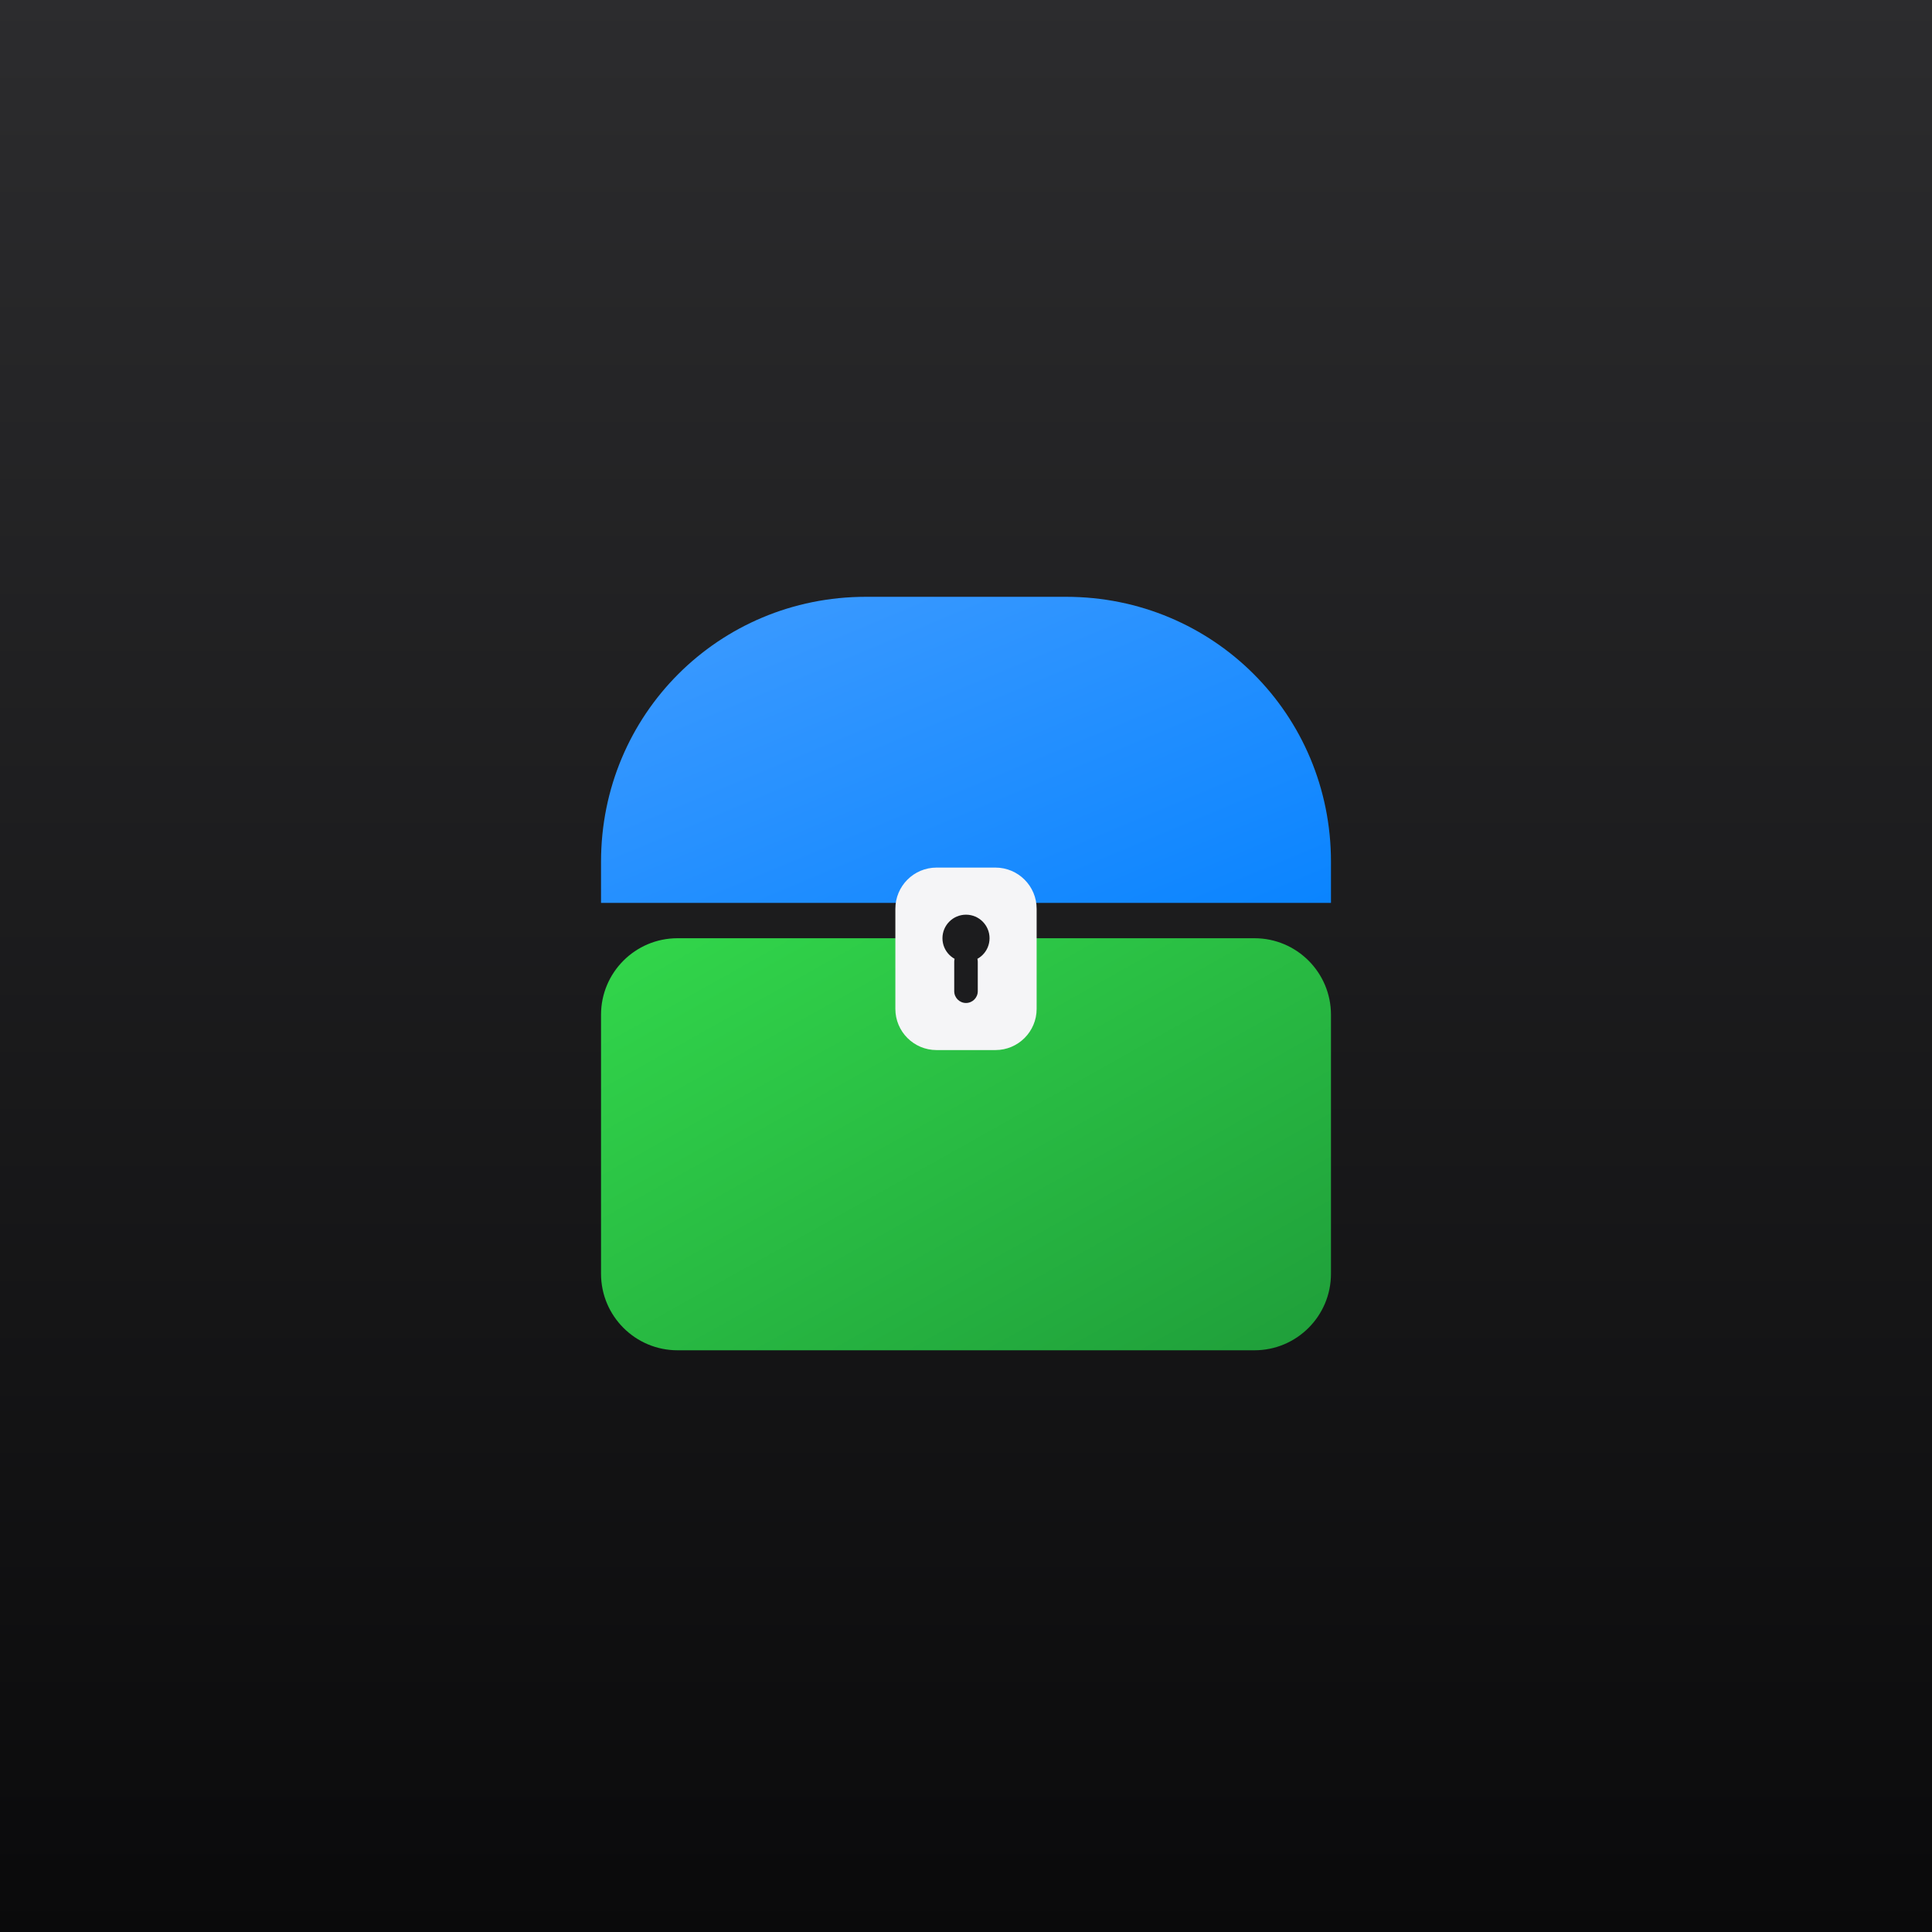
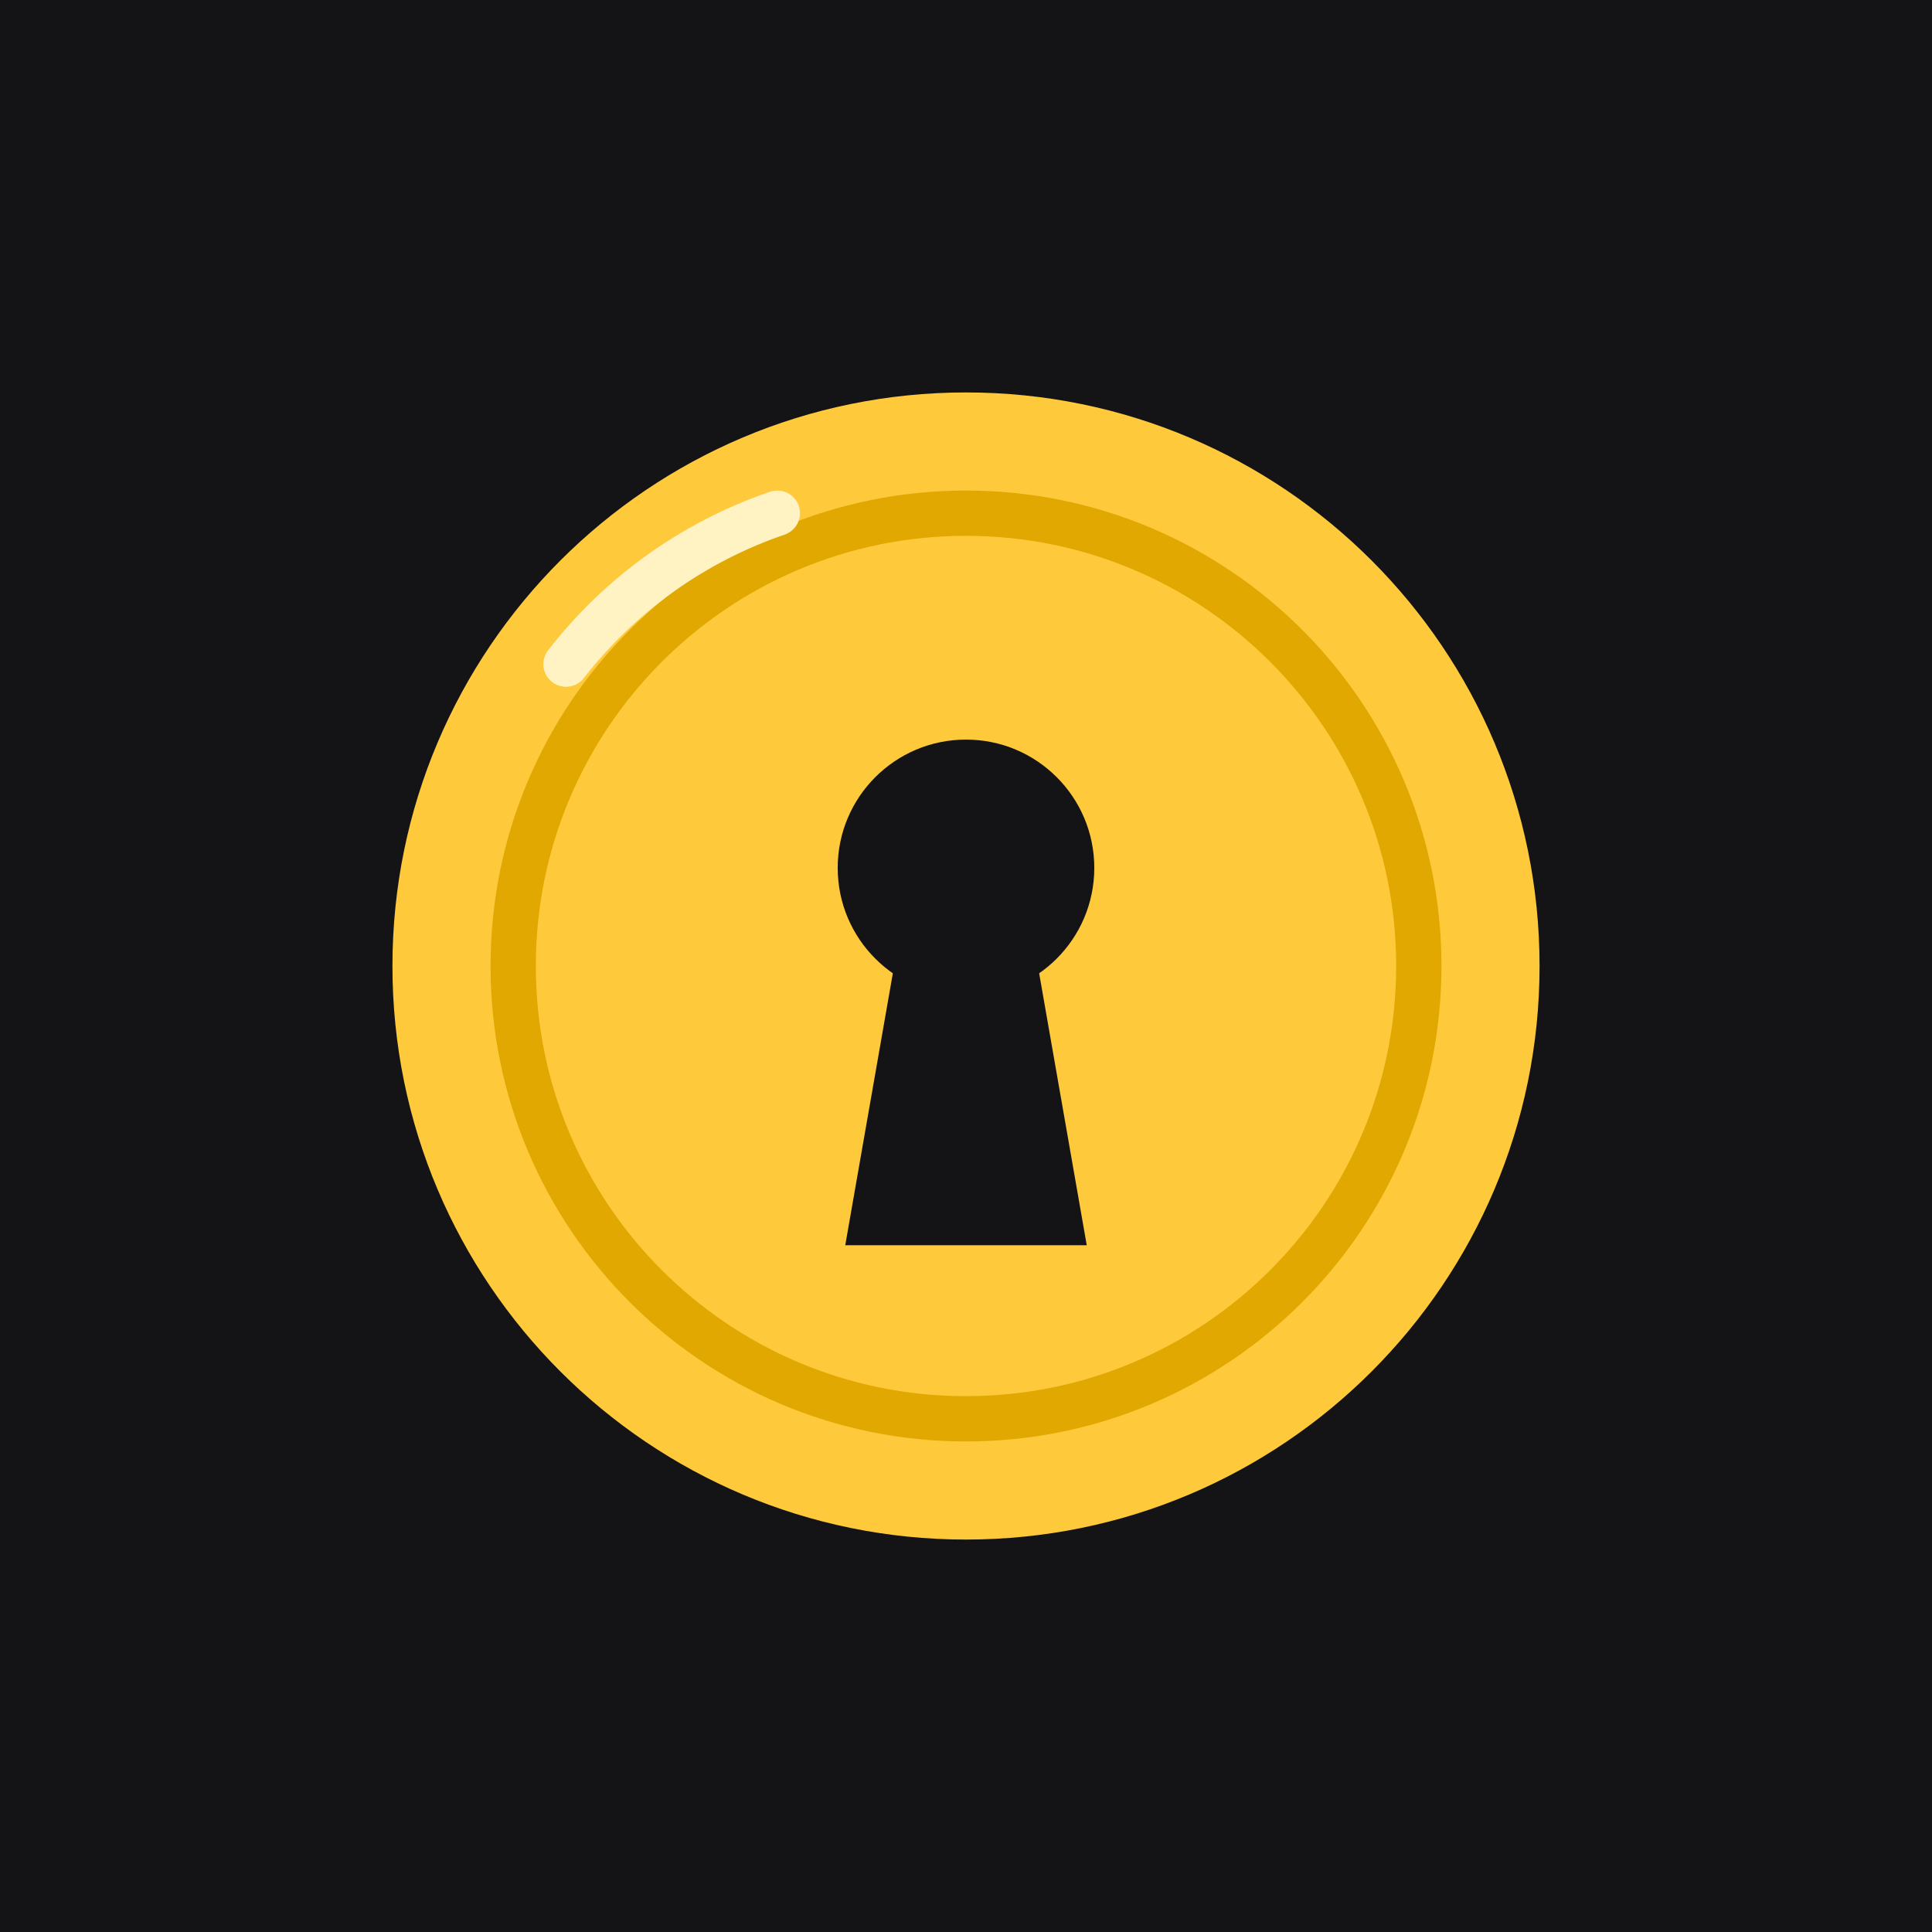
<svg xmlns="http://www.w3.org/2000/svg" viewBox="0 0 512 512">
-   <defs>
-     <linearGradient id="bg" x1="0" y1="0" x2="0" y2="1">
-       <stop offset="0" stop-color="#2c2c2e" />
-       <stop offset="1" stop-color="#0a0a0b" />
-     </linearGradient>
-     <linearGradient id="lid" x1="0" y1="0" x2="1" y2="1">
-       <stop offset="0" stop-color="#409cff" />
-       <stop offset="1" stop-color="#0a84ff" />
-     </linearGradient>
-     <linearGradient id="body" x1="0" y1="0" x2="1" y2="1">
-       <stop offset="0" stop-color="#32d74b" />
-       <stop offset="1" stop-color="#1f9e3a" />
-     </linearGradient>
-   </defs>
-   <rect width="512" height="512" fill="url(#bg)" />
-   <g id="chest" transform="translate(256 258) scale(0.78) translate(-256 -258)">
-     <path d="M132 220c0-50 40-90 90-90h68c50 0 90 40 90 90v14H132z" fill="url(#lid)" />
-     <rect x="132" y="246" width="248" height="140" rx="26" fill="url(#body)" />
-     <rect x="232" y="222" width="48" height="62" rx="14" fill="#f5f5f7" />
-     <circle cx="256" cy="246" r="8" fill="#1c1c1e" />
-     <rect x="252" y="250" width="8" height="18" rx="4" fill="#1c1c1e" />
+   <rect width="512" height="512" fill="#141416" />
+   <g id="coin">
+     <circle cx="256" cy="256" r="152" fill="#ffc93c" />
+     <circle cx="256" cy="256" r="120" fill="none" stroke="#e0a800" stroke-width="12" />
+     <circle cx="256" cy="230" r="34" fill="#141416" />
+     <path d="M238 250 L224 330 H288 L274 250 Z" fill="#141416" />
+     <path d="M150 176 A120 120 0 0 1 206 136" fill="none" stroke="#fff3c4" stroke-width="12" stroke-linecap="round" />
  </g>
</svg>
